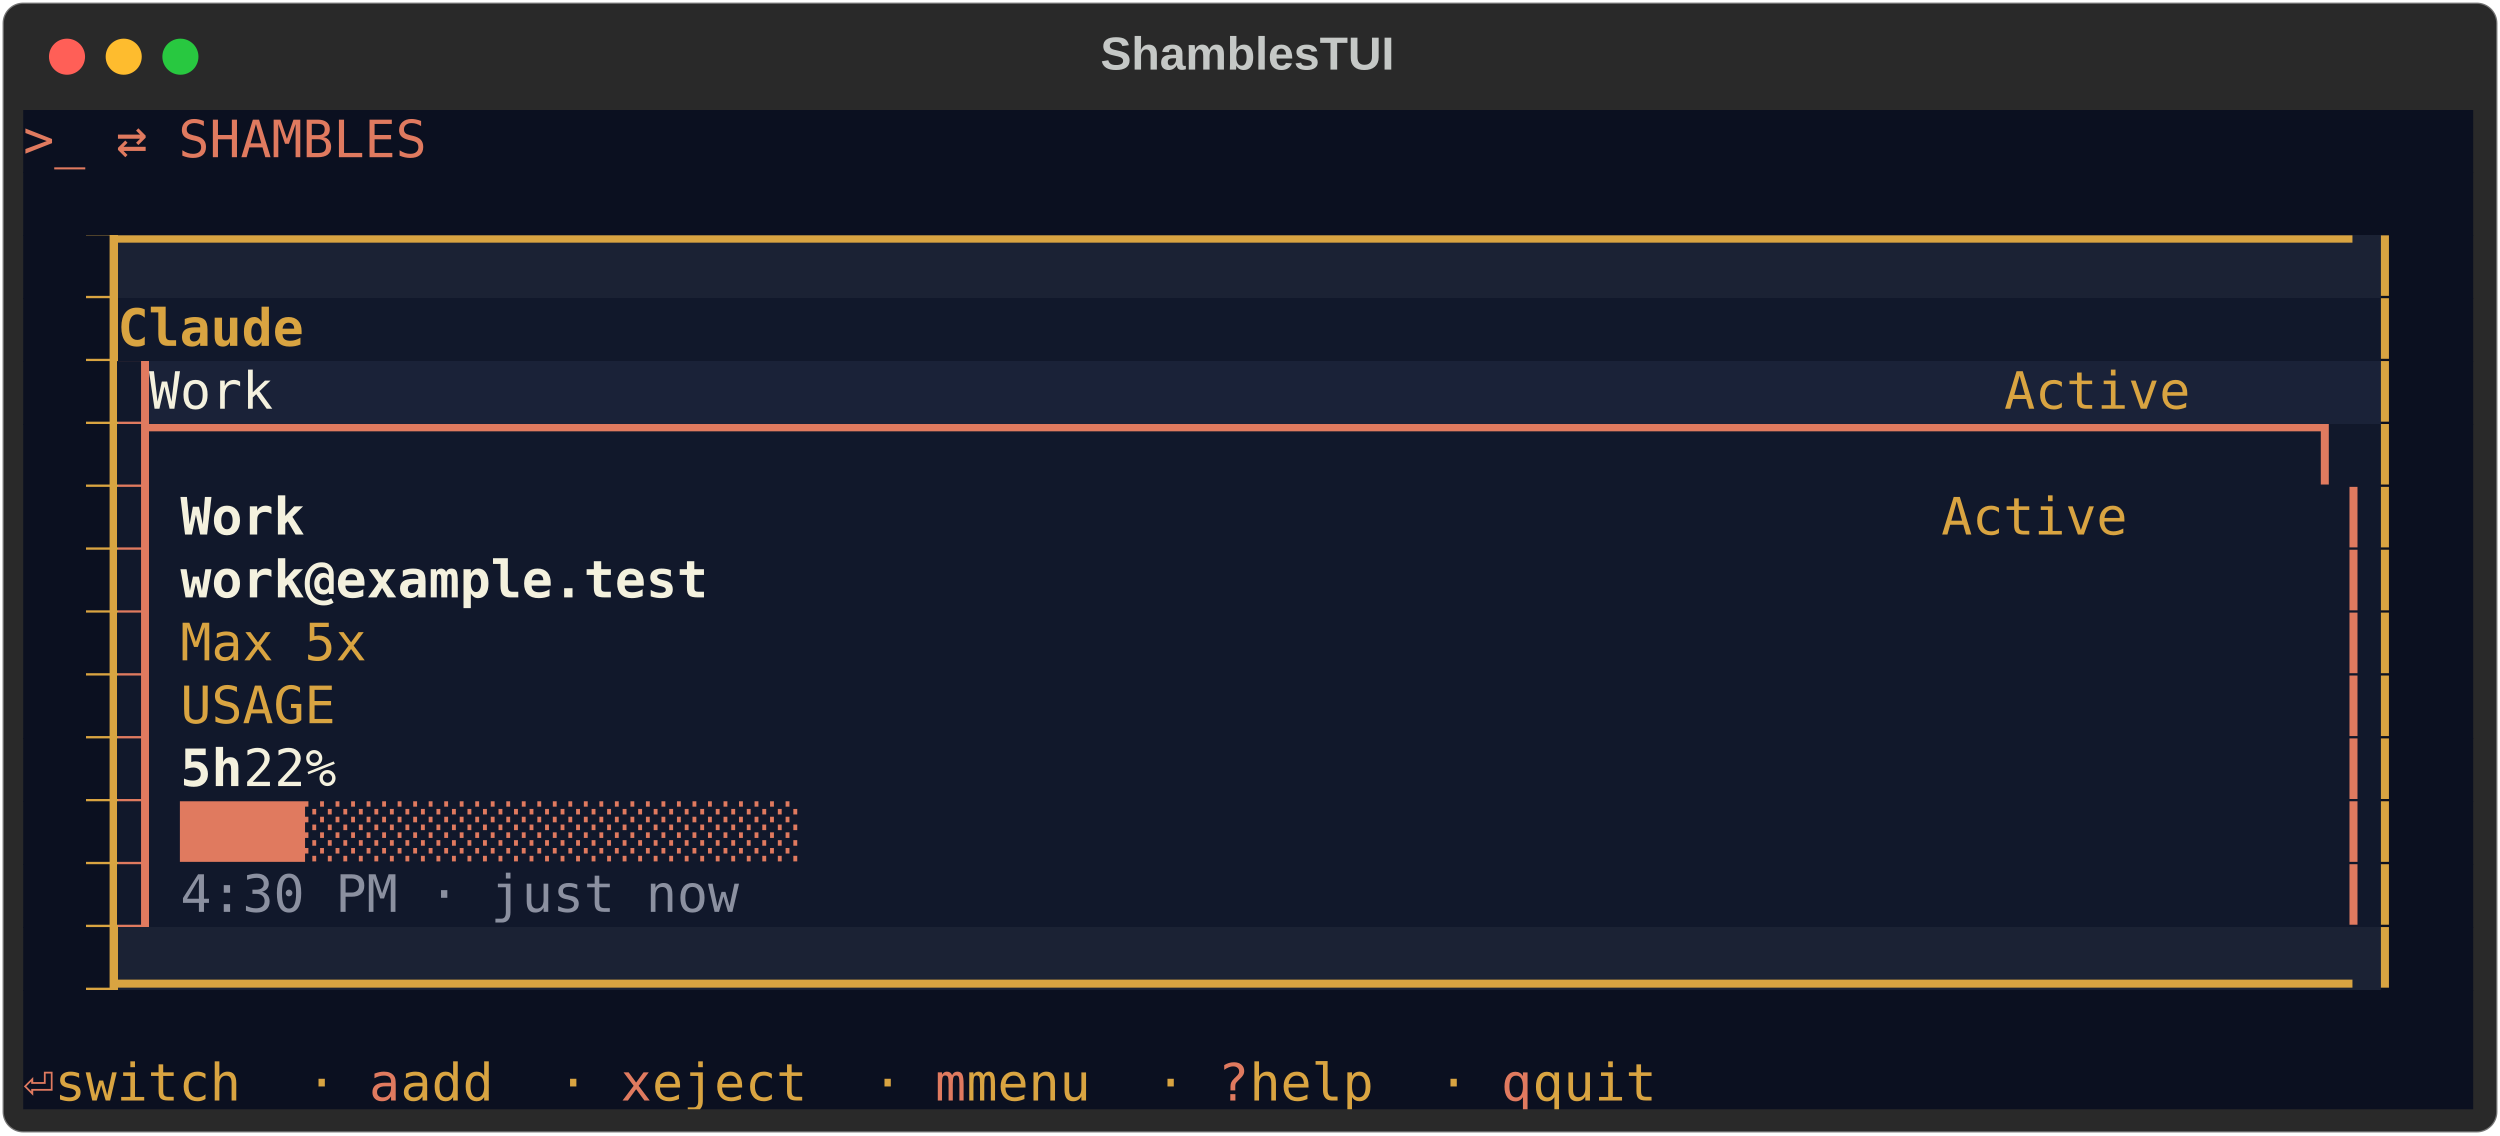
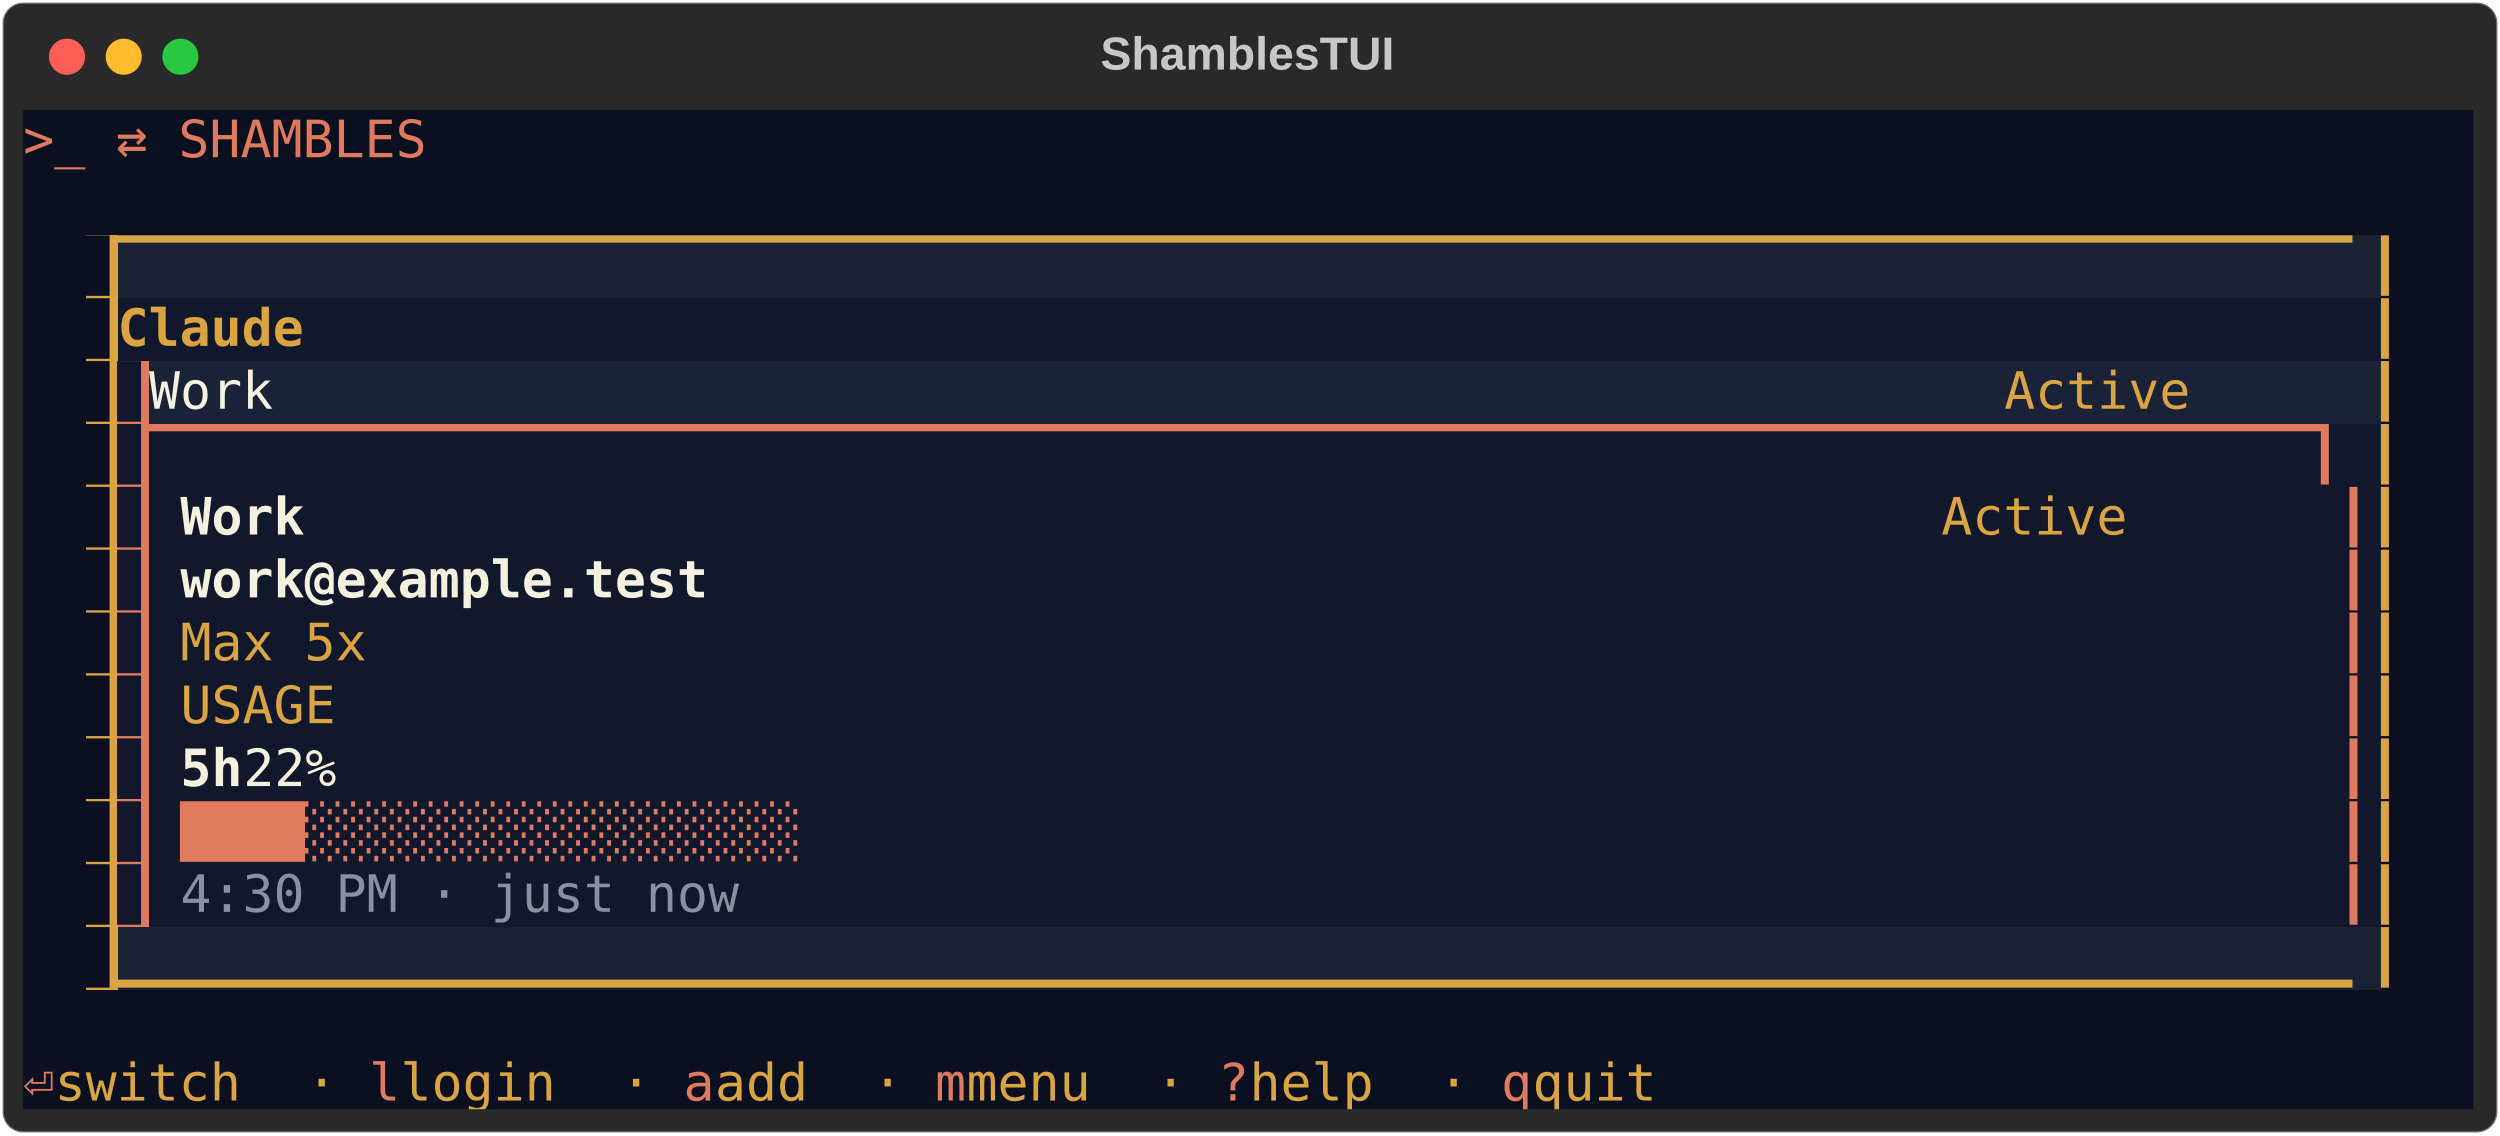
<svg xmlns="http://www.w3.org/2000/svg" class="rich-terminal" viewBox="0 0 970 440.4">
  <style>

    @font-face {
        font-family: "Fira Code";
        src: local("FiraCode-Regular"),
                url("https://cdnjs.cloudflare.com/ajax/libs/firacode/6.2.0/woff2/FiraCode-Regular.woff2") format("woff2"),
                url("https://cdnjs.cloudflare.com/ajax/libs/firacode/6.2.0/woff/FiraCode-Regular.woff") format("woff");
        font-style: normal;
        font-weight: 400;
    }
    @font-face {
        font-family: "Fira Code";
        src: local("FiraCode-Bold"),
                url("https://cdnjs.cloudflare.com/ajax/libs/firacode/6.2.0/woff2/FiraCode-Bold.woff2") format("woff2"),
                url("https://cdnjs.cloudflare.com/ajax/libs/firacode/6.2.0/woff/FiraCode-Bold.woff") format("woff");
        font-style: bold;
        font-weight: 700;
    }

    .terminal-matrix {
        font-family: Fira Code, monospace;
        font-size: 20px;
        line-height: 24.4px;
        font-variant-east-asian: full-width;
    }

    .terminal-title {
        font-size: 18px;
        font-weight: bold;
        font-family: arial;
    }

    .terminal-r1 { fill: #e07a5f }
.terminal-r2 { fill: #c5c8c6 }
.terminal-r3 { fill: #0b1020 }
.terminal-r4 { fill: #d9a441 }
.terminal-r5 { fill: #d9a441;font-weight: bold }
.terminal-r6 { fill: #11182b }
.terminal-r7 { fill: #f4f1de }
.terminal-r8 { fill: #f4f1de;font-weight: bold }
.terminal-r9 { fill: #8b90a0 }
    </style>
  <defs>
    <clipPath id="terminal-clip-terminal">
      <rect x="0" y="0" width="950.6" height="389.4" />
    </clipPath>
    <clipPath id="terminal-line-0">
      <rect x="0" y="1.5" width="951.6" height="24.65" />
    </clipPath>
    <clipPath id="terminal-line-1">
      <rect x="0" y="25.9" width="951.6" height="24.65" />
    </clipPath>
    <clipPath id="terminal-line-2">
      <rect x="0" y="50.3" width="951.6" height="24.65" />
    </clipPath>
    <clipPath id="terminal-line-3">
      <rect x="0" y="74.7" width="951.6" height="24.65" />
    </clipPath>
    <clipPath id="terminal-line-4">
      <rect x="0" y="99.1" width="951.6" height="24.65" />
    </clipPath>
    <clipPath id="terminal-line-5">
      <rect x="0" y="123.5" width="951.6" height="24.65" />
    </clipPath>
    <clipPath id="terminal-line-6">
      <rect x="0" y="147.9" width="951.6" height="24.65" />
    </clipPath>
    <clipPath id="terminal-line-7">
      <rect x="0" y="172.3" width="951.6" height="24.65" />
    </clipPath>
    <clipPath id="terminal-line-8">
      <rect x="0" y="196.7" width="951.6" height="24.65" />
    </clipPath>
    <clipPath id="terminal-line-9">
      <rect x="0" y="221.1" width="951.6" height="24.65" />
    </clipPath>
    <clipPath id="terminal-line-10">
      <rect x="0" y="245.5" width="951.6" height="24.65" />
    </clipPath>
    <clipPath id="terminal-line-11">
      <rect x="0" y="269.9" width="951.6" height="24.65" />
    </clipPath>
    <clipPath id="terminal-line-12">
      <rect x="0" y="294.3" width="951.6" height="24.65" />
    </clipPath>
    <clipPath id="terminal-line-13">
      <rect x="0" y="318.7" width="951.6" height="24.65" />
    </clipPath>
    <clipPath id="terminal-line-14">
      <rect x="0" y="343.1" width="951.6" height="24.65" />
    </clipPath>
  </defs>
  <rect fill="#292929" stroke="rgba(255,255,255,0.35)" stroke-width="1" x="1" y="1" width="968" height="438.4" rx="8" />
  <text class="terminal-title" fill="#c5c8c6" text-anchor="middle" x="484" y="27">ShamblesTUI</text>
  <g transform="translate(26,22)">
    <circle cx="0" cy="0" r="7" fill="#ff5f57" />
    <circle cx="22" cy="0" r="7" fill="#febc2e" />
    <circle cx="44" cy="0" r="7" fill="#28c840" />
  </g>
  <g transform="translate(9, 41)" clip-path="url(#terminal-clip-terminal)">
    <rect fill="#0b1020" x="0" y="1.5" width="158.6" height="24.65" shape-rendering="crispEdges" />
    <rect fill="#0b1020" x="158.6" y="1.5" width="793" height="24.65" shape-rendering="crispEdges" />
    <rect fill="#0b1020" x="0" y="25.9" width="951.6" height="24.65" shape-rendering="crispEdges" />
    <rect fill="#0b1020" x="0" y="50.3" width="24.4" height="24.65" shape-rendering="crispEdges" />
    <rect fill="#d9a441" x="24.4" y="50.3" width="12.2" height="24.65" shape-rendering="crispEdges" />
    <rect fill="#1b2234" x="36.6" y="50.3" width="878.4" height="24.65" shape-rendering="crispEdges" />
    <rect fill="#0b1020" x="915" y="50.3" width="12.2" height="24.65" shape-rendering="crispEdges" />
    <rect fill="#0b1020" x="927.2" y="50.3" width="24.4" height="24.65" shape-rendering="crispEdges" />
    <rect fill="#0b1020" x="0" y="74.7" width="24.4" height="24.65" shape-rendering="crispEdges" />
    <rect fill="#d9a441" x="24.4" y="74.7" width="12.2" height="24.65" shape-rendering="crispEdges" />
    <rect fill="#11182b" x="36.6" y="74.7" width="73.2" height="24.65" shape-rendering="crispEdges" />
    <rect fill="#11182b" x="109.8" y="74.7" width="805.2" height="24.65" shape-rendering="crispEdges" />
    <rect fill="#0b1020" x="915" y="74.7" width="12.2" height="24.65" shape-rendering="crispEdges" />
    <rect fill="#0b1020" x="927.2" y="74.7" width="24.4" height="24.65" shape-rendering="crispEdges" />
    <rect fill="#0b1020" x="0" y="99.1" width="24.4" height="24.65" shape-rendering="crispEdges" />
    <rect fill="#d9a441" x="24.4" y="99.1" width="12.2" height="24.65" shape-rendering="crispEdges" />
    <rect fill="#e07a5f" x="36.6" y="99.1" width="12.2" height="24.65" shape-rendering="crispEdges" />
    <rect fill="#1a2238" x="48.8" y="99.1" width="719.8" height="24.65" shape-rendering="crispEdges" />
    <rect fill="#1a2238" x="768.6" y="99.1" width="146.4" height="24.65" shape-rendering="crispEdges" />
    <rect fill="#0b1020" x="915" y="99.1" width="12.2" height="24.65" shape-rendering="crispEdges" />
    <rect fill="#0b1020" x="927.2" y="99.1" width="24.4" height="24.65" shape-rendering="crispEdges" />
    <rect fill="#0b1020" x="0" y="123.5" width="24.4" height="24.65" shape-rendering="crispEdges" />
    <rect fill="#d9a441" x="24.4" y="123.5" width="12.2" height="24.65" shape-rendering="crispEdges" />
    <rect fill="#e07a5f" x="36.6" y="123.5" width="12.2" height="24.65" shape-rendering="crispEdges" />
    <rect fill="#11182b" x="48.8" y="123.5" width="866.2" height="24.65" shape-rendering="crispEdges" />
    <rect fill="#0b1020" x="915" y="123.5" width="12.2" height="24.65" shape-rendering="crispEdges" />
    <rect fill="#0b1020" x="927.2" y="123.5" width="24.4" height="24.65" shape-rendering="crispEdges" />
    <rect fill="#0b1020" x="0" y="147.9" width="24.4" height="24.65" shape-rendering="crispEdges" />
    <rect fill="#d9a441" x="24.4" y="147.9" width="12.2" height="24.65" shape-rendering="crispEdges" />
    <rect fill="#e07a5f" x="36.6" y="147.9" width="12.2" height="24.65" shape-rendering="crispEdges" />
    <rect fill="#11182b" x="48.8" y="147.9" width="12.2" height="24.65" shape-rendering="crispEdges" />
    <rect fill="#11182b" x="61" y="147.9" width="683.2" height="24.65" shape-rendering="crispEdges" />
    <rect fill="#11182b" x="744.2" y="147.9" width="146.4" height="24.65" shape-rendering="crispEdges" />
    <rect fill="#11182b" x="890.6" y="147.9" width="12.2" height="24.65" shape-rendering="crispEdges" />
    <rect fill="#11182b" x="902.8" y="147.9" width="12.2" height="24.65" shape-rendering="crispEdges" />
    <rect fill="#0b1020" x="915" y="147.9" width="12.2" height="24.65" shape-rendering="crispEdges" />
    <rect fill="#0b1020" x="927.2" y="147.9" width="24.4" height="24.65" shape-rendering="crispEdges" />
    <rect fill="#0b1020" x="0" y="172.3" width="24.4" height="24.65" shape-rendering="crispEdges" />
    <rect fill="#d9a441" x="24.4" y="172.3" width="12.2" height="24.65" shape-rendering="crispEdges" />
    <rect fill="#e07a5f" x="36.6" y="172.3" width="12.2" height="24.65" shape-rendering="crispEdges" />
    <rect fill="#11182b" x="48.8" y="172.3" width="12.2" height="24.65" shape-rendering="crispEdges" />
    <rect fill="#11182b" x="61" y="172.3" width="829.6" height="24.65" shape-rendering="crispEdges" />
    <rect fill="#11182b" x="890.6" y="172.3" width="12.2" height="24.65" shape-rendering="crispEdges" />
    <rect fill="#11182b" x="902.8" y="172.3" width="12.2" height="24.65" shape-rendering="crispEdges" />
    <rect fill="#0b1020" x="915" y="172.3" width="12.2" height="24.65" shape-rendering="crispEdges" />
    <rect fill="#0b1020" x="927.2" y="172.3" width="24.4" height="24.65" shape-rendering="crispEdges" />
    <rect fill="#0b1020" x="0" y="196.7" width="24.4" height="24.65" shape-rendering="crispEdges" />
    <rect fill="#d9a441" x="24.4" y="196.7" width="12.2" height="24.65" shape-rendering="crispEdges" />
    <rect fill="#e07a5f" x="36.6" y="196.7" width="12.2" height="24.65" shape-rendering="crispEdges" />
    <rect fill="#11182b" x="48.8" y="196.7" width="12.2" height="24.65" shape-rendering="crispEdges" />
    <rect fill="#11182b" x="61" y="196.7" width="829.6" height="24.65" shape-rendering="crispEdges" />
    <rect fill="#11182b" x="890.6" y="196.7" width="12.2" height="24.65" shape-rendering="crispEdges" />
    <rect fill="#11182b" x="902.8" y="196.7" width="12.2" height="24.65" shape-rendering="crispEdges" />
    <rect fill="#0b1020" x="915" y="196.7" width="12.2" height="24.65" shape-rendering="crispEdges" />
    <rect fill="#0b1020" x="927.2" y="196.7" width="24.4" height="24.65" shape-rendering="crispEdges" />
    <rect fill="#0b1020" x="0" y="221.1" width="24.4" height="24.65" shape-rendering="crispEdges" />
    <rect fill="#d9a441" x="24.4" y="221.1" width="12.2" height="24.65" shape-rendering="crispEdges" />
    <rect fill="#e07a5f" x="36.6" y="221.1" width="12.2" height="24.65" shape-rendering="crispEdges" />
    <rect fill="#11182b" x="48.8" y="221.1" width="12.2" height="24.65" shape-rendering="crispEdges" />
    <rect fill="#11182b" x="61" y="221.1" width="829.6" height="24.65" shape-rendering="crispEdges" />
    <rect fill="#11182b" x="890.6" y="221.1" width="12.2" height="24.65" shape-rendering="crispEdges" />
    <rect fill="#11182b" x="902.8" y="221.1" width="12.2" height="24.65" shape-rendering="crispEdges" />
    <rect fill="#0b1020" x="915" y="221.1" width="12.2" height="24.65" shape-rendering="crispEdges" />
    <rect fill="#0b1020" x="927.2" y="221.1" width="24.4" height="24.65" shape-rendering="crispEdges" />
    <rect fill="#0b1020" x="0" y="245.5" width="24.4" height="24.65" shape-rendering="crispEdges" />
    <rect fill="#d9a441" x="24.4" y="245.5" width="12.2" height="24.65" shape-rendering="crispEdges" />
    <rect fill="#e07a5f" x="36.6" y="245.5" width="12.2" height="24.65" shape-rendering="crispEdges" />
    <rect fill="#11182b" x="48.8" y="245.5" width="12.2" height="24.65" shape-rendering="crispEdges" />
    <rect fill="#11182b" x="61" y="245.5" width="24.4" height="24.65" shape-rendering="crispEdges" />
    <rect fill="#11182b" x="85.4" y="245.5" width="805.2" height="24.65" shape-rendering="crispEdges" />
    <rect fill="#11182b" x="890.6" y="245.5" width="12.2" height="24.65" shape-rendering="crispEdges" />
    <rect fill="#11182b" x="902.8" y="245.5" width="12.2" height="24.65" shape-rendering="crispEdges" />
    <rect fill="#0b1020" x="915" y="245.5" width="12.2" height="24.65" shape-rendering="crispEdges" />
    <rect fill="#0b1020" x="927.2" y="245.5" width="24.4" height="24.65" shape-rendering="crispEdges" />
    <rect fill="#0b1020" x="0" y="269.9" width="24.4" height="24.65" shape-rendering="crispEdges" />
    <rect fill="#d9a441" x="24.4" y="269.9" width="12.2" height="24.65" shape-rendering="crispEdges" />
    <rect fill="#e07a5f" x="36.6" y="269.9" width="12.2" height="24.65" shape-rendering="crispEdges" />
    <rect fill="#11182b" x="48.8" y="269.9" width="12.2" height="24.65" shape-rendering="crispEdges" />
    <rect fill="#11182b" x="61" y="269.9" width="829.6" height="24.65" shape-rendering="crispEdges" />
    <rect fill="#11182b" x="890.6" y="269.9" width="12.2" height="24.65" shape-rendering="crispEdges" />
    <rect fill="#11182b" x="902.8" y="269.9" width="12.2" height="24.65" shape-rendering="crispEdges" />
    <rect fill="#0b1020" x="915" y="269.9" width="12.2" height="24.65" shape-rendering="crispEdges" />
    <rect fill="#0b1020" x="927.2" y="269.9" width="24.4" height="24.65" shape-rendering="crispEdges" />
    <rect fill="#0b1020" x="0" y="294.3" width="24.4" height="24.65" shape-rendering="crispEdges" />
    <rect fill="#d9a441" x="24.4" y="294.3" width="12.2" height="24.65" shape-rendering="crispEdges" />
    <rect fill="#e07a5f" x="36.6" y="294.3" width="12.2" height="24.65" shape-rendering="crispEdges" />
    <rect fill="#11182b" x="48.8" y="294.3" width="12.2" height="24.65" shape-rendering="crispEdges" />
    <rect fill="#11182b" x="61" y="294.3" width="829.6" height="24.65" shape-rendering="crispEdges" />
    <rect fill="#11182b" x="890.6" y="294.3" width="12.2" height="24.65" shape-rendering="crispEdges" />
    <rect fill="#11182b" x="902.8" y="294.3" width="12.2" height="24.65" shape-rendering="crispEdges" />
    <rect fill="#0b1020" x="915" y="294.3" width="12.2" height="24.65" shape-rendering="crispEdges" />
    <rect fill="#0b1020" x="927.2" y="294.3" width="24.4" height="24.65" shape-rendering="crispEdges" />
    <rect fill="#0b1020" x="0" y="318.7" width="24.4" height="24.65" shape-rendering="crispEdges" />
    <rect fill="#d9a441" x="24.4" y="318.7" width="12.2" height="24.65" shape-rendering="crispEdges" />
    <rect fill="#1b2234" x="36.6" y="318.7" width="878.4" height="24.65" shape-rendering="crispEdges" />
    <rect fill="#0b1020" x="915" y="318.7" width="12.2" height="24.65" shape-rendering="crispEdges" />
    <rect fill="#0b1020" x="927.2" y="318.7" width="24.4" height="24.65" shape-rendering="crispEdges" />
    <rect fill="#0b1020" x="0" y="343.1" width="951.6" height="24.65" shape-rendering="crispEdges" />
    <rect fill="#0b1020" x="0" y="367.5" width="12.2" height="24.65" shape-rendering="crispEdges" />
    <rect fill="#0b1020" x="12.2" y="367.5" width="97.6" height="24.65" shape-rendering="crispEdges" />
    <rect fill="#0b1020" x="109.8" y="367.5" width="12.2" height="24.65" shape-rendering="crispEdges" />
    <rect fill="#0b1020" x="122" y="367.5" width="12.2" height="24.65" shape-rendering="crispEdges" />
    <rect fill="#0b1020" x="134.2" y="367.5" width="12.2" height="24.65" shape-rendering="crispEdges" />
-     <rect fill="#0b1020" x="146.4" y="367.5" width="61" height="24.65" shape-rendering="crispEdges" />
-     <rect fill="#0b1020" x="207.4" y="367.5" width="12.2" height="24.65" shape-rendering="crispEdges" />
-     <rect fill="#0b1020" x="219.6" y="367.5" width="12.2" height="24.65" shape-rendering="crispEdges" />
+     <rect fill="#0b1020" x="146.4" y="367.5" width="85.4" height="24.65" shape-rendering="crispEdges" />
    <rect fill="#0b1020" x="231.8" y="367.5" width="12.2" height="24.65" shape-rendering="crispEdges" />
-     <rect fill="#0b1020" x="244" y="367.5" width="85.4" height="24.65" shape-rendering="crispEdges" />
+     <rect fill="#0b1020" x="244" y="367.5" width="12.2" height="24.65" shape-rendering="crispEdges" />
+     <rect fill="#0b1020" x="256.2" y="367.5" width="12.2" height="24.65" shape-rendering="crispEdges" />
+     <rect fill="#0b1020" x="268.4" y="367.5" width="61" height="24.65" shape-rendering="crispEdges" />
    <rect fill="#0b1020" x="329.4" y="367.5" width="12.2" height="24.65" shape-rendering="crispEdges" />
    <rect fill="#0b1020" x="341.6" y="367.5" width="12.2" height="24.65" shape-rendering="crispEdges" />
    <rect fill="#0b1020" x="353.8" y="367.5" width="12.2" height="24.65" shape-rendering="crispEdges" />
    <rect fill="#0b1020" x="366" y="367.5" width="73.2" height="24.65" shape-rendering="crispEdges" />
    <rect fill="#0b1020" x="439.2" y="367.5" width="12.2" height="24.65" shape-rendering="crispEdges" />
    <rect fill="#0b1020" x="451.4" y="367.5" width="12.2" height="24.65" shape-rendering="crispEdges" />
    <rect fill="#0b1020" x="463.6" y="367.5" width="12.2" height="24.65" shape-rendering="crispEdges" />
    <rect fill="#0b1020" x="475.8" y="367.5" width="73.2" height="24.65" shape-rendering="crispEdges" />
    <rect fill="#0b1020" x="549" y="367.5" width="12.2" height="24.65" shape-rendering="crispEdges" />
    <rect fill="#0b1020" x="561.2" y="367.5" width="12.2" height="24.65" shape-rendering="crispEdges" />
    <rect fill="#0b1020" x="573.4" y="367.5" width="12.2" height="24.65" shape-rendering="crispEdges" />
    <rect fill="#0b1020" x="585.6" y="367.5" width="61" height="24.65" shape-rendering="crispEdges" />
    <rect fill="#0b1020" x="646.6" y="367.5" width="305" height="24.65" shape-rendering="crispEdges" />
    <g class="terminal-matrix">
      <text class="terminal-r1" x="0" y="20" textLength="158.6" clip-path="url(#terminal-line-0)">&gt;_ ⇄ SHAMBLES</text>
      <text class="terminal-r2" x="951.6" y="20" textLength="12.2" clip-path="url(#terminal-line-0)">
</text>
      <text class="terminal-r2" x="951.6" y="44.4" textLength="12.2" clip-path="url(#terminal-line-1)">
</text>
      <text class="terminal-r3" x="24.4" y="68.8" textLength="12.2" clip-path="url(#terminal-line-2)">▊</text>
      <text class="terminal-r4" x="36.6" y="68.8" textLength="878.4" clip-path="url(#terminal-line-2)">▔▔▔▔▔▔▔▔▔▔▔▔▔▔▔▔▔▔▔▔▔▔▔▔▔▔▔▔▔▔▔▔▔▔▔▔▔▔▔▔▔▔▔▔▔▔▔▔▔▔▔▔▔▔▔▔▔▔▔▔▔▔▔▔▔▔▔▔▔▔▔▔</text>
      <text class="terminal-r4" x="915" y="68.8" textLength="12.2" clip-path="url(#terminal-line-2)">▎</text>
      <text class="terminal-r2" x="951.6" y="68.8" textLength="12.2" clip-path="url(#terminal-line-2)">
</text>
      <text class="terminal-r3" x="24.4" y="93.2" textLength="12.2" clip-path="url(#terminal-line-3)">▊</text>
      <text class="terminal-r5" x="36.6" y="93.2" textLength="73.2" clip-path="url(#terminal-line-3)">Claude</text>
      <text class="terminal-r4" x="915" y="93.2" textLength="12.2" clip-path="url(#terminal-line-3)">▎</text>
      <text class="terminal-r2" x="951.6" y="93.2" textLength="12.2" clip-path="url(#terminal-line-3)">
</text>
      <text class="terminal-r3" x="24.4" y="117.6" textLength="12.2" clip-path="url(#terminal-line-4)">▊</text>
      <text class="terminal-r6" x="36.6" y="117.6" textLength="12.2" clip-path="url(#terminal-line-4)">▊</text>
      <text class="terminal-r7" x="48.8" y="117.6" textLength="719.8" clip-path="url(#terminal-line-4)">Work                                                       </text>
      <text class="terminal-r4" x="768.6" y="117.6" textLength="146.4" clip-path="url(#terminal-line-4)">      Active</text>
      <text class="terminal-r4" x="915" y="117.6" textLength="12.2" clip-path="url(#terminal-line-4)">▎</text>
      <text class="terminal-r2" x="951.6" y="117.6" textLength="12.2" clip-path="url(#terminal-line-4)">
</text>
      <text class="terminal-r3" x="24.4" y="142" textLength="12.2" clip-path="url(#terminal-line-5)">▊</text>
      <text class="terminal-r6" x="36.6" y="142" textLength="12.2" clip-path="url(#terminal-line-5)">▊</text>
      <text class="terminal-r1" x="48.8" y="142" textLength="866.2" clip-path="url(#terminal-line-5)">▔▔▔▔▔▔▔▔▔▔▔▔▔▔▔▔▔▔▔▔▔▔▔▔▔▔▔▔▔▔▔▔▔▔▔▔▔▔▔▔▔▔▔▔▔▔▔▔▔▔▔▔▔▔▔▔▔▔▔▔▔▔▔▔▔▔▔▔▔▔▎</text>
      <text class="terminal-r4" x="915" y="142" textLength="12.2" clip-path="url(#terminal-line-5)">▎</text>
      <text class="terminal-r2" x="951.6" y="142" textLength="12.2" clip-path="url(#terminal-line-5)">
</text>
      <text class="terminal-r3" x="24.4" y="166.4" textLength="12.2" clip-path="url(#terminal-line-6)">▊</text>
      <text class="terminal-r6" x="36.6" y="166.4" textLength="12.2" clip-path="url(#terminal-line-6)">▊</text>
      <text class="terminal-r8" x="61" y="166.4" textLength="683.2" clip-path="url(#terminal-line-6)">Work                                                    </text>
      <text class="terminal-r4" x="744.2" y="166.4" textLength="146.4" clip-path="url(#terminal-line-6)">      Active</text>
      <text class="terminal-r1" x="902.8" y="166.4" textLength="12.2" clip-path="url(#terminal-line-6)">▎</text>
      <text class="terminal-r4" x="915" y="166.4" textLength="12.2" clip-path="url(#terminal-line-6)">▎</text>
      <text class="terminal-r2" x="951.6" y="166.4" textLength="12.2" clip-path="url(#terminal-line-6)">
</text>
      <text class="terminal-r3" x="24.4" y="190.8" textLength="12.2" clip-path="url(#terminal-line-7)">▊</text>
      <text class="terminal-r6" x="36.6" y="190.8" textLength="12.2" clip-path="url(#terminal-line-7)">▊</text>
      <text class="terminal-r8" x="61" y="190.8" textLength="829.6" clip-path="url(#terminal-line-7)">work@example.test                                                   </text>
      <text class="terminal-r1" x="902.8" y="190.8" textLength="12.2" clip-path="url(#terminal-line-7)">▎</text>
      <text class="terminal-r4" x="915" y="190.8" textLength="12.2" clip-path="url(#terminal-line-7)">▎</text>
      <text class="terminal-r2" x="951.6" y="190.8" textLength="12.2" clip-path="url(#terminal-line-7)">
</text>
      <text class="terminal-r3" x="24.4" y="215.2" textLength="12.2" clip-path="url(#terminal-line-8)">▊</text>
      <text class="terminal-r6" x="36.6" y="215.2" textLength="12.2" clip-path="url(#terminal-line-8)">▊</text>
      <text class="terminal-r4" x="61" y="215.2" textLength="829.6" clip-path="url(#terminal-line-8)">Max 5x                                                              </text>
      <text class="terminal-r1" x="902.8" y="215.2" textLength="12.2" clip-path="url(#terminal-line-8)">▎</text>
      <text class="terminal-r4" x="915" y="215.2" textLength="12.2" clip-path="url(#terminal-line-8)">▎</text>
      <text class="terminal-r2" x="951.6" y="215.2" textLength="12.2" clip-path="url(#terminal-line-8)">
</text>
      <text class="terminal-r3" x="24.4" y="239.6" textLength="12.2" clip-path="url(#terminal-line-9)">▊</text>
      <text class="terminal-r6" x="36.6" y="239.6" textLength="12.2" clip-path="url(#terminal-line-9)">▊</text>
      <text class="terminal-r4" x="61" y="239.6" textLength="829.6" clip-path="url(#terminal-line-9)">USAGE                                                               </text>
      <text class="terminal-r1" x="902.8" y="239.6" textLength="12.2" clip-path="url(#terminal-line-9)">▎</text>
      <text class="terminal-r4" x="915" y="239.6" textLength="12.2" clip-path="url(#terminal-line-9)">▎</text>
      <text class="terminal-r2" x="951.6" y="239.6" textLength="12.2" clip-path="url(#terminal-line-9)">
</text>
      <text class="terminal-r3" x="24.4" y="264" textLength="12.2" clip-path="url(#terminal-line-10)">▊</text>
      <text class="terminal-r6" x="36.6" y="264" textLength="12.2" clip-path="url(#terminal-line-10)">▊</text>
      <text class="terminal-r8" x="61" y="264" textLength="24.4" clip-path="url(#terminal-line-10)">5h</text>
      <text class="terminal-r7" x="85.4" y="264" textLength="805.2" clip-path="url(#terminal-line-10)">  22%                                                             </text>
      <text class="terminal-r1" x="902.8" y="264" textLength="12.2" clip-path="url(#terminal-line-10)">▎</text>
      <text class="terminal-r4" x="915" y="264" textLength="12.2" clip-path="url(#terminal-line-10)">▎</text>
      <text class="terminal-r2" x="951.6" y="264" textLength="12.2" clip-path="url(#terminal-line-10)">
</text>
      <text class="terminal-r3" x="24.4" y="288.4" textLength="12.2" clip-path="url(#terminal-line-11)">▊</text>
      <text class="terminal-r6" x="36.6" y="288.4" textLength="12.2" clip-path="url(#terminal-line-11)">▊</text>
      <text class="terminal-r1" x="61" y="288.4" textLength="829.6" clip-path="url(#terminal-line-11)">████░░░░░░░░░░░░░░░░                                                </text>
      <text class="terminal-r1" x="902.8" y="288.4" textLength="12.2" clip-path="url(#terminal-line-11)">▎</text>
      <text class="terminal-r4" x="915" y="288.4" textLength="12.2" clip-path="url(#terminal-line-11)">▎</text>
      <text class="terminal-r2" x="951.6" y="288.4" textLength="12.2" clip-path="url(#terminal-line-11)">
</text>
      <text class="terminal-r3" x="24.4" y="312.8" textLength="12.2" clip-path="url(#terminal-line-12)">▊</text>
      <text class="terminal-r6" x="36.6" y="312.8" textLength="12.2" clip-path="url(#terminal-line-12)">▊</text>
      <text class="terminal-r9" x="61" y="312.8" textLength="829.6" clip-path="url(#terminal-line-12)">4:30 PM · just now                                                  </text>
      <text class="terminal-r1" x="902.8" y="312.8" textLength="12.2" clip-path="url(#terminal-line-12)">▎</text>
      <text class="terminal-r4" x="915" y="312.8" textLength="12.2" clip-path="url(#terminal-line-12)">▎</text>
      <text class="terminal-r2" x="951.6" y="312.8" textLength="12.2" clip-path="url(#terminal-line-12)">
</text>
      <text class="terminal-r3" x="24.4" y="337.2" textLength="12.2" clip-path="url(#terminal-line-13)">▊</text>
      <text class="terminal-r4" x="36.6" y="337.2" textLength="878.4" clip-path="url(#terminal-line-13)">▁▁▁▁▁▁▁▁▁▁▁▁▁▁▁▁▁▁▁▁▁▁▁▁▁▁▁▁▁▁▁▁▁▁▁▁▁▁▁▁▁▁▁▁▁▁▁▁▁▁▁▁▁▁▁▁▁▁▁▁▁▁▁▁▁▁▁▁▁▁▁▁</text>
      <text class="terminal-r4" x="915" y="337.2" textLength="12.2" clip-path="url(#terminal-line-13)">▎</text>
      <text class="terminal-r2" x="951.6" y="337.2" textLength="12.2" clip-path="url(#terminal-line-13)">
</text>
      <text class="terminal-r2" x="951.6" y="361.6" textLength="12.2" clip-path="url(#terminal-line-14)">
</text>
      <text class="terminal-r1" x="0" y="386" textLength="12.2" clip-path="url(#terminal-line-15)">⏎</text>
      <text class="terminal-r4" x="12.2" y="386" textLength="97.6" clip-path="url(#terminal-line-15)"> switch </text>
      <text class="terminal-r4" x="109.8" y="386" textLength="12.2" clip-path="url(#terminal-line-15)">·</text>
-       <text class="terminal-r1" x="134.2" y="386" textLength="12.2" clip-path="url(#terminal-line-15)">a</text>
-       <text class="terminal-r4" x="146.4" y="386" textLength="61" clip-path="url(#terminal-line-15)"> add </text>
-       <text class="terminal-r4" x="207.4" y="386" textLength="12.2" clip-path="url(#terminal-line-15)">·</text>
-       <text class="terminal-r1" x="231.8" y="386" textLength="12.2" clip-path="url(#terminal-line-15)">x</text>
-       <text class="terminal-r4" x="244" y="386" textLength="85.4" clip-path="url(#terminal-line-15)"> eject </text>
+       <text class="terminal-r1" x="134.2" y="386" textLength="12.2" clip-path="url(#terminal-line-15)">l</text>
+       <text class="terminal-r4" x="146.4" y="386" textLength="85.4" clip-path="url(#terminal-line-15)"> login </text>
+       <text class="terminal-r4" x="231.8" y="386" textLength="12.2" clip-path="url(#terminal-line-15)">·</text>
+       <text class="terminal-r1" x="256.2" y="386" textLength="12.2" clip-path="url(#terminal-line-15)">a</text>
+       <text class="terminal-r4" x="268.4" y="386" textLength="61" clip-path="url(#terminal-line-15)"> add </text>
      <text class="terminal-r4" x="329.4" y="386" textLength="12.2" clip-path="url(#terminal-line-15)">·</text>
      <text class="terminal-r1" x="353.8" y="386" textLength="12.2" clip-path="url(#terminal-line-15)">m</text>
      <text class="terminal-r4" x="366" y="386" textLength="73.2" clip-path="url(#terminal-line-15)"> menu </text>
      <text class="terminal-r4" x="439.2" y="386" textLength="12.2" clip-path="url(#terminal-line-15)">·</text>
      <text class="terminal-r1" x="463.6" y="386" textLength="12.2" clip-path="url(#terminal-line-15)">?</text>
      <text class="terminal-r4" x="475.8" y="386" textLength="73.2" clip-path="url(#terminal-line-15)"> help </text>
      <text class="terminal-r4" x="549" y="386" textLength="12.2" clip-path="url(#terminal-line-15)">·</text>
      <text class="terminal-r1" x="573.4" y="386" textLength="12.2" clip-path="url(#terminal-line-15)">q</text>
      <text class="terminal-r4" x="585.6" y="386" textLength="61" clip-path="url(#terminal-line-15)"> quit</text>
    </g>
  </g>
</svg>
